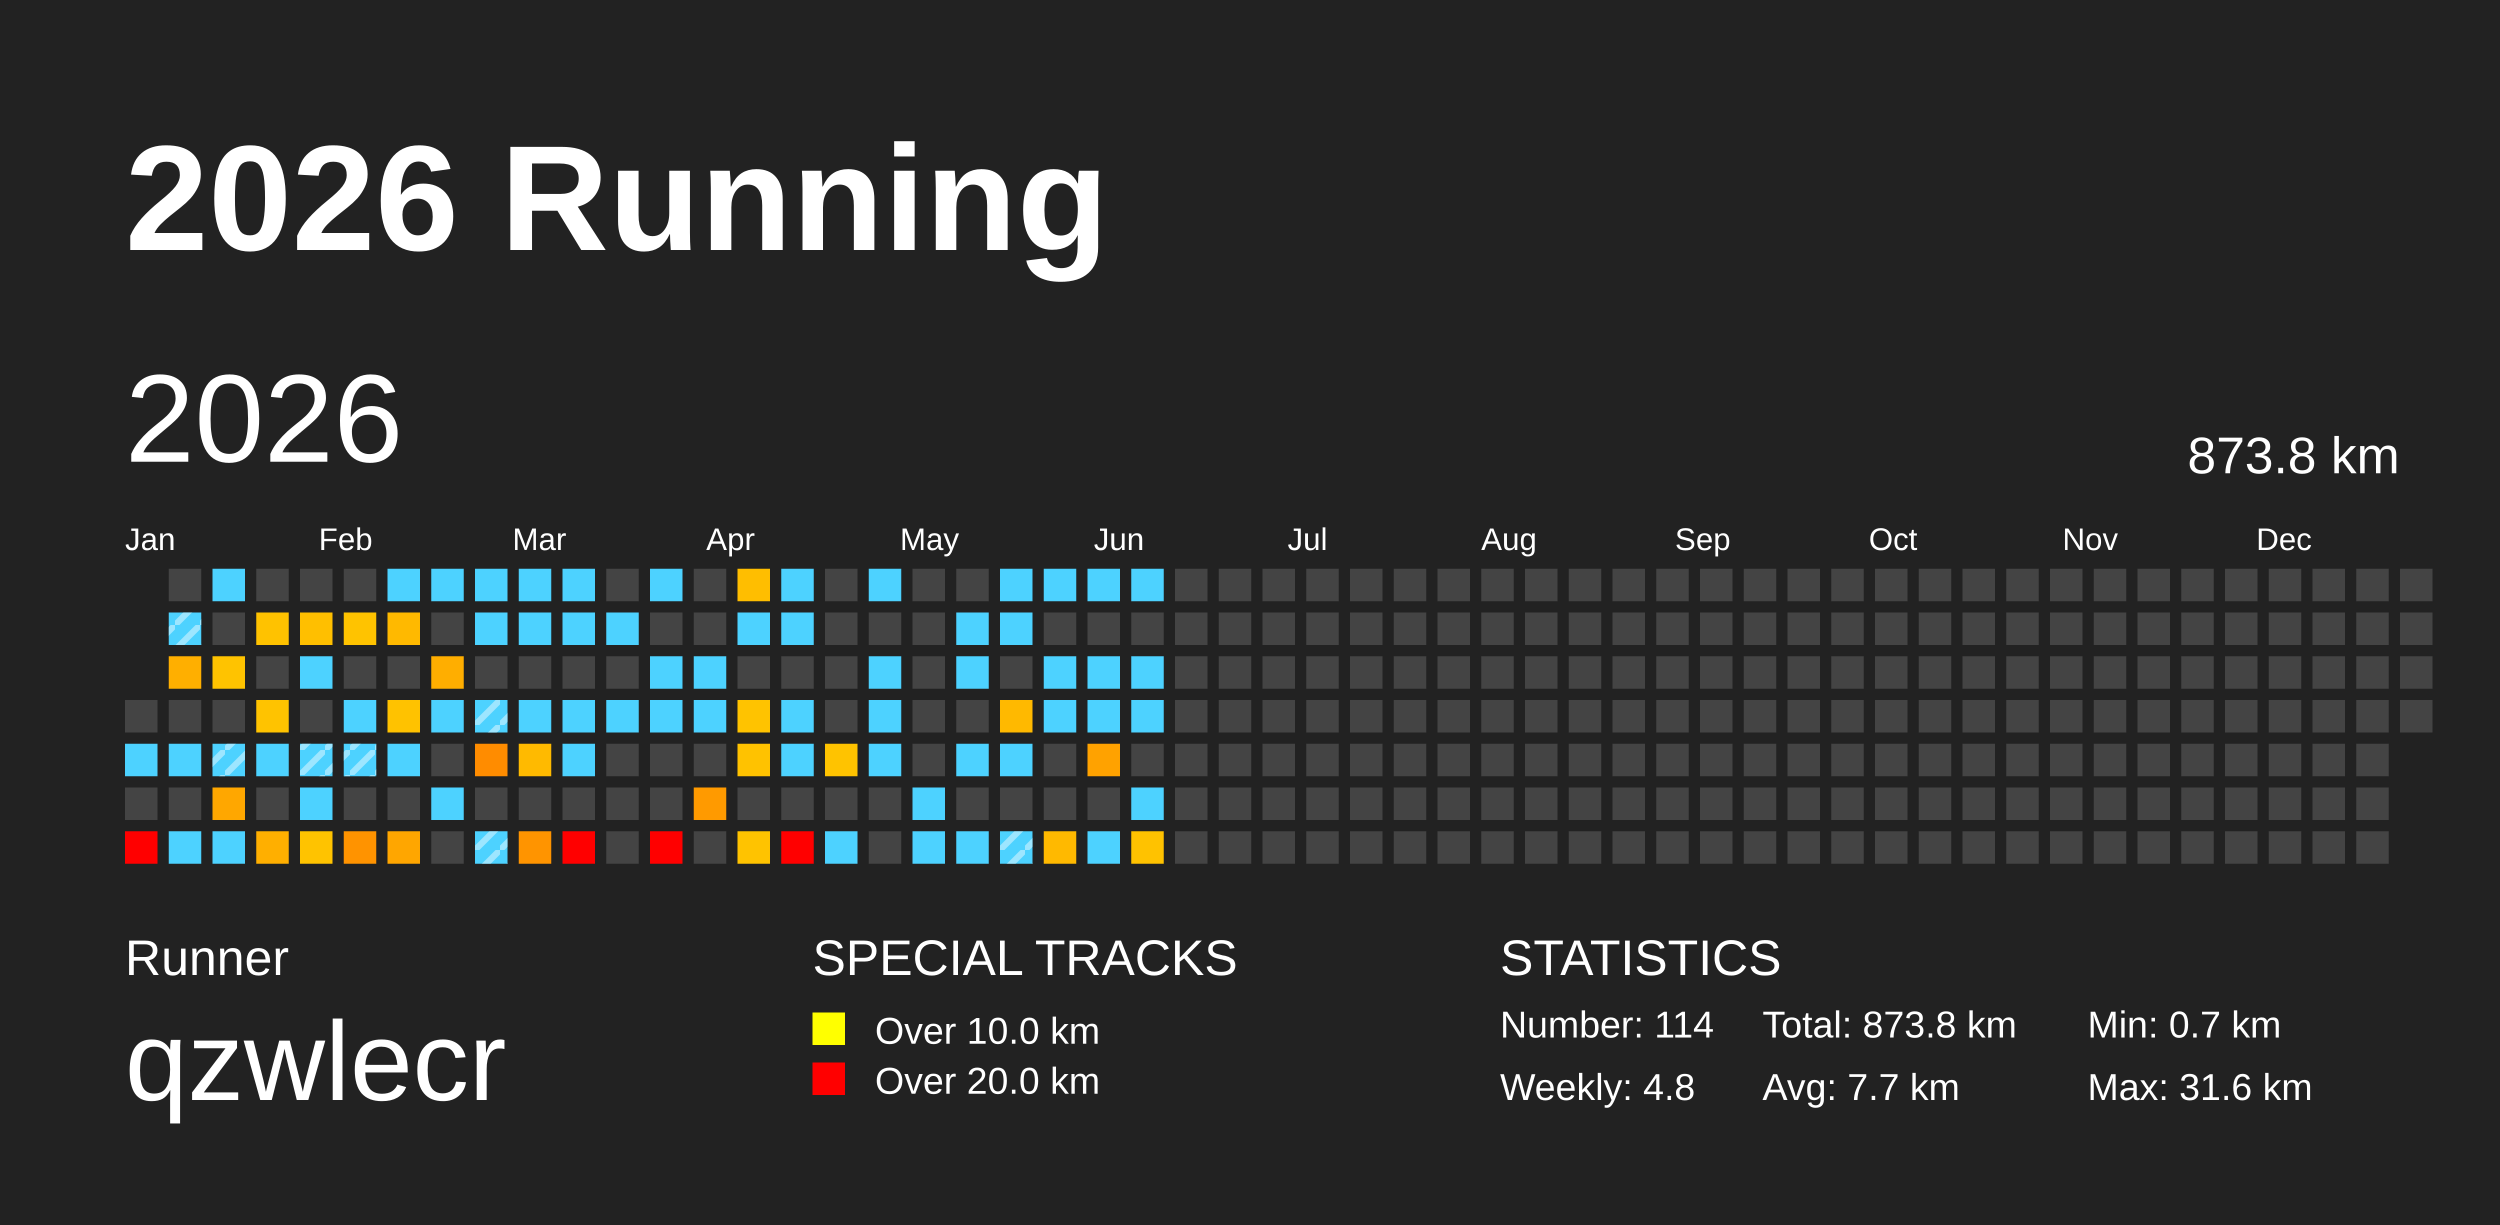
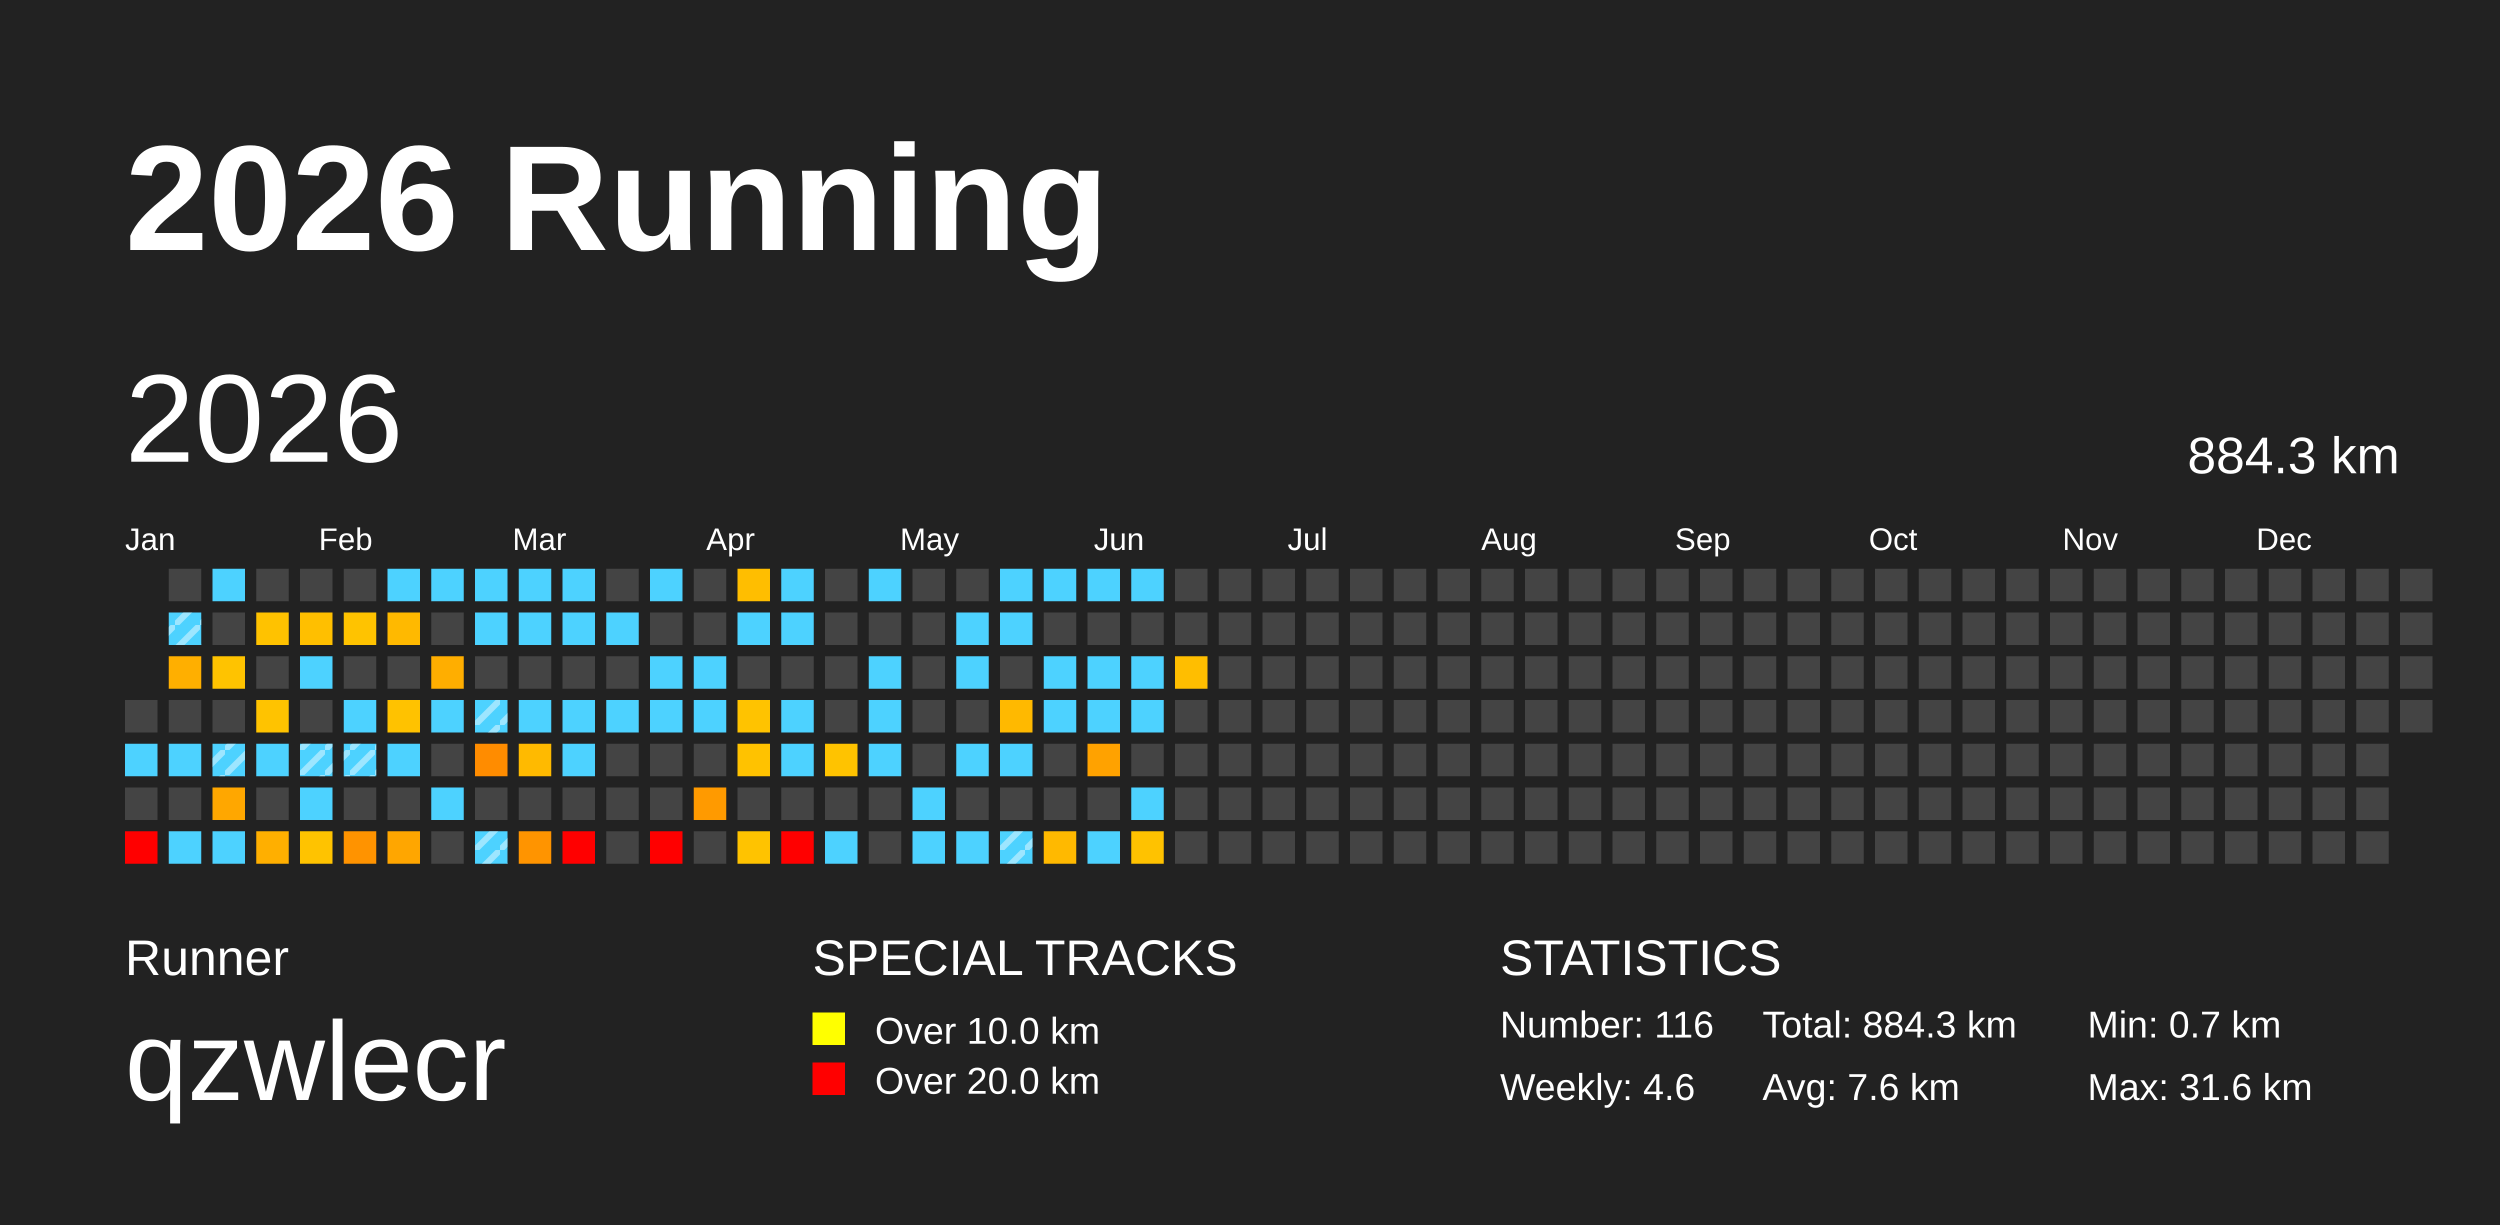
<svg xmlns="http://www.w3.org/2000/svg" baseProfile="full" height="98mm" version="1.1" viewBox="0,0,200,98" width="200mm">
  <defs>
    <pattern height="2" id="indoor-stripe" patternUnits="userSpaceOnUse" width="2">
      <line stroke="white" stroke-opacity="0.45" stroke-width="0.5" x1="0" x2="2" y1="2" y2="0" />
    </pattern>
  </defs>
  <rect fill="#222222" height="98" width="200" x="0" y="0" />
  <text fill="#FFFFFF" style="font-size:12px; font-family:Arial; font-weight:bold;" x="10" y="20">2026 Running</text>
  <text fill="#FFFFFF" style="font-size:4px; font-family:Arial" x="10" y="78">Runner</text>
  <text fill="#FFFFFF" style="font-size:9px; font-family:Arial" x="10" y="88">qzwlecr</text>
  <text fill="#FFFFFF" style="font-size:4px; font-family:Arial" x="65" y="78">SPECIAL TRACKS</text>
  <rect fill="yellow" height="2.6" width="2.6" x="65" y="81" />
  <text fill="#FFFFFF" style="font-size:3px; font-family:Arial" x="70" y="83.5">Over 10.0 km</text>
  <rect fill="red" height="2.6" width="2.6" x="65" y="85" />
  <text fill="#FFFFFF" style="font-size:3px; font-family:Arial" x="70" y="87.5">Over 20.0 km</text>
  <text fill="#FFFFFF" style="font-size:4px; font-family:Arial" x="120" y="78">STATISTICS</text>
-   <text fill="#FFFFFF" style="font-size:3px; font-family:Arial" x="120" y="83">Number: 114</text>
-   <text fill="#FFFFFF" style="font-size:3px; font-family:Arial" x="120" y="88">Weekly: 4.8</text>
-   <text fill="#FFFFFF" style="font-size:3px; font-family:Arial" x="141" y="83">Total: 873.8 km</text>
-   <text fill="#FFFFFF" style="font-size:3px; font-family:Arial" x="141" y="88">Avg: 7.7 km</text>
+   <text fill="#FFFFFF" style="font-size:3px; font-family:Arial" x="120" y="83">Number: 116</text>
+   <text fill="#FFFFFF" style="font-size:3px; font-family:Arial" x="120" y="88">Weekly: 4.6</text>
+   <text fill="#FFFFFF" style="font-size:3px; font-family:Arial" x="141" y="83">Total: 884.3 km</text>
+   <text fill="#FFFFFF" style="font-size:3px; font-family:Arial" x="141" y="88">Avg: 7.6 km</text>
  <text fill="#FFFFFF" style="font-size:3px; font-family:Arial" x="167" y="83">Min: 0.7 km</text>
  <text fill="#FFFFFF" style="font-size:3px; font-family:Arial" x="167" y="88">Max: 31.6 km</text>
  <text dominant-baseline="hanging" fill="#FFFFFF" style="font-size:10.0px; font-family:Arial;" x="10" y="30">2026</text>
-   <text dominant-baseline="hanging" fill="#FFFFFF" style="font-size:4.125px; font-family:Arial;" x="175" y="35">873.8 km</text>
+   <text dominant-baseline="hanging" fill="#FFFFFF" style="font-size:4.125px; font-family:Arial;" x="175" y="35">884.3 km</text>
  <text fill="#FFFFFF" style="font-size:2.5px; font-family:Arial" x="10.0" y="44">Jan</text>
  <text fill="#FFFFFF" style="font-size:2.5px; font-family:Arial" x="25.5" y="44">Feb</text>
  <text fill="#FFFFFF" style="font-size:2.5px; font-family:Arial" x="41.0" y="44">Mar</text>
  <text fill="#FFFFFF" style="font-size:2.5px; font-family:Arial" x="56.5" y="44">Apr</text>
  <text fill="#FFFFFF" style="font-size:2.5px; font-family:Arial" x="72.0" y="44">May</text>
  <text fill="#FFFFFF" style="font-size:2.5px; font-family:Arial" x="87.5" y="44">Jun</text>
  <text fill="#FFFFFF" style="font-size:2.5px; font-family:Arial" x="103.0" y="44">Jul</text>
  <text fill="#FFFFFF" style="font-size:2.5px; font-family:Arial" x="118.5" y="44">Aug</text>
  <text fill="#FFFFFF" style="font-size:2.5px; font-family:Arial" x="134.0" y="44">Sep</text>
  <text fill="#FFFFFF" style="font-size:2.5px; font-family:Arial" x="149.5" y="44">Oct</text>
  <text fill="#FFFFFF" style="font-size:2.5px; font-family:Arial" x="165.0" y="44">Nov</text>
  <text fill="#FFFFFF" style="font-size:2.5px; font-family:Arial" x="180.5" y="44">Dec</text>
  <rect fill="#444444" height="2.6" width="2.6" x="10.0" y="56.0" />
  <rect fill="#4dd2ff" height="2.6" width="2.6" x="10.0" y="59.5" />
  <rect fill="#444444" height="2.6" width="2.6" x="10.0" y="63.0" />
  <rect fill="red" height="2.6" width="2.6" x="10.0" y="66.5" />
  <rect fill="#444444" height="2.6" width="2.6" x="13.5" y="45.5" />
  <rect fill="#4dd2ff" height="2.6" width="2.6" x="13.5" y="49.0" />
  <rect fill="url(#indoor-stripe)" height="2.6" style="pointer-events: none;" width="2.6" x="13.5" y="49.0" />
  <rect fill="#ffaf00" height="2.6" width="2.6" x="13.5" y="52.5" />
  <rect fill="#444444" height="2.6" width="2.6" x="13.5" y="56.0" />
  <rect fill="#4dd2ff" height="2.6" width="2.6" x="13.5" y="59.5" />
  <rect fill="#444444" height="2.6" width="2.6" x="13.5" y="63.0" />
  <rect fill="#4dd2ff" height="2.6" width="2.6" x="13.5" y="66.5" />
  <rect fill="#4dd2ff" height="2.6" width="2.6" x="17.0" y="45.5" />
  <rect fill="#444444" height="2.6" width="2.6" x="17.0" y="49.0" />
  <rect fill="#ffc300" height="2.6" width="2.6" x="17.0" y="52.5" />
  <rect fill="#444444" height="2.6" width="2.6" x="17.0" y="56.0" />
  <rect fill="#4dd2ff" height="2.6" width="2.6" x="17.0" y="59.5" />
  <rect fill="url(#indoor-stripe)" height="2.6" style="pointer-events: none;" width="2.6" x="17.0" y="59.5" />
  <rect fill="#ffa700" height="2.6" width="2.6" x="17.0" y="63.0" />
  <rect fill="#4dd2ff" height="2.6" width="2.6" x="17.0" y="66.5" />
  <rect fill="#444444" height="2.6" width="2.6" x="20.5" y="45.5" />
  <rect fill="#ffc200" height="2.6" width="2.6" x="20.5" y="49.0" />
  <rect fill="#444444" height="2.6" width="2.6" x="20.5" y="52.5" />
  <rect fill="#ffc300" height="2.6" width="2.6" x="20.5" y="56.0" />
  <rect fill="#4dd2ff" height="2.6" width="2.6" x="20.5" y="59.5" />
  <rect fill="#444444" height="2.6" width="2.6" x="20.5" y="63.0" />
  <rect fill="#ffaf00" height="2.6" width="2.6" x="20.5" y="66.5" />
  <rect fill="#444444" height="2.6" width="2.6" x="24.0" y="45.5" />
  <rect fill="#ffbf00" height="2.6" width="2.6" x="24.0" y="49.0" />
  <rect fill="#4dd2ff" height="2.6" width="2.6" x="24.0" y="52.5" />
  <rect fill="#444444" height="2.6" width="2.6" x="24.0" y="56.0" />
  <rect fill="#4dd2ff" height="2.6" width="2.6" x="24.0" y="59.5" />
  <rect fill="url(#indoor-stripe)" height="2.6" style="pointer-events: none;" width="2.6" x="24.0" y="59.5" />
  <rect fill="#4dd2ff" height="2.6" width="2.6" x="24.0" y="63.0" />
  <rect fill="#ffc300" height="2.6" width="2.6" x="24.0" y="66.5" />
  <rect fill="#444444" height="2.6" width="2.6" x="27.5" y="45.5" />
  <rect fill="#ffc300" height="2.6" width="2.6" x="27.5" y="49.0" />
  <rect fill="#444444" height="2.6" width="2.6" x="27.5" y="52.5" />
  <rect fill="#4dd2ff" height="2.6" width="2.6" x="27.5" y="56.0" />
  <rect fill="#4dd2ff" height="2.6" width="2.6" x="27.5" y="59.5" />
  <rect fill="url(#indoor-stripe)" height="2.6" style="pointer-events: none;" width="2.6" x="27.5" y="59.5" />
  <rect fill="#444444" height="2.6" width="2.6" x="27.5" y="63.0" />
  <rect fill="#ff9300" height="2.6" width="2.6" x="27.5" y="66.5" />
  <rect fill="#4dd2ff" height="2.6" width="2.6" x="31.0" y="45.5" />
  <rect fill="#ffb900" height="2.6" width="2.6" x="31.0" y="49.0" />
  <rect fill="#444444" height="2.6" width="2.6" x="31.0" y="52.5" />
  <rect fill="#ffc200" height="2.6" width="2.6" x="31.0" y="56.0" />
  <rect fill="#4dd2ff" height="2.6" width="2.6" x="31.0" y="59.5" />
  <rect fill="#444444" height="2.6" width="2.6" x="31.0" y="63.0" />
  <rect fill="#ffa600" height="2.6" width="2.6" x="31.0" y="66.5" />
  <rect fill="#4dd2ff" height="2.6" width="2.6" x="34.5" y="45.5" />
  <rect fill="#444444" height="2.6" width="2.6" x="34.5" y="49.0" />
  <rect fill="#ffae00" height="2.6" width="2.6" x="34.5" y="52.5" />
  <rect fill="#4dd2ff" height="2.6" width="2.6" x="34.5" y="56.0" />
  <rect fill="#444444" height="2.6" width="2.6" x="34.5" y="59.5" />
  <rect fill="#4dd2ff" height="2.6" width="2.6" x="34.5" y="63.0" />
  <rect fill="#444444" height="2.6" width="2.6" x="34.5" y="66.5" />
  <rect fill="#4dd2ff" height="2.6" width="2.6" x="38.0" y="45.5" />
  <rect fill="#4dd2ff" height="2.6" width="2.6" x="38.0" y="49.0" />
  <rect fill="#444444" height="2.6" width="2.6" x="38.0" y="52.5" />
  <rect fill="#4dd2ff" height="2.6" width="2.6" x="38.0" y="56.0" />
  <rect fill="url(#indoor-stripe)" height="2.6" style="pointer-events: none;" width="2.6" x="38.0" y="56.0" />
  <rect fill="#ff8c00" height="2.6" width="2.6" x="38.0" y="59.5" />
  <rect fill="#444444" height="2.6" width="2.6" x="38.0" y="63.0" />
  <rect fill="#4dd2ff" height="2.6" width="2.6" x="38.0" y="66.5" />
  <rect fill="url(#indoor-stripe)" height="2.6" style="pointer-events: none;" width="2.6" x="38.0" y="66.5" />
  <rect fill="#4dd2ff" height="2.6" width="2.6" x="41.5" y="45.5" />
  <rect fill="#4dd2ff" height="2.6" width="2.6" x="41.5" y="49.0" />
  <rect fill="#444444" height="2.6" width="2.6" x="41.5" y="52.5" />
  <rect fill="#4dd2ff" height="2.6" width="2.6" x="41.5" y="56.0" />
  <rect fill="#ffba00" height="2.6" width="2.6" x="41.5" y="59.5" />
  <rect fill="#444444" height="2.6" width="2.6" x="41.5" y="63.0" />
  <rect fill="#ff9400" height="2.6" width="2.6" x="41.5" y="66.5" />
  <rect fill="#4dd2ff" height="2.6" width="2.6" x="45.0" y="45.5" />
  <rect fill="#4dd2ff" height="2.6" width="2.6" x="45.0" y="49.0" />
  <rect fill="#444444" height="2.6" width="2.6" x="45.0" y="52.5" />
  <rect fill="#4dd2ff" height="2.6" width="2.6" x="45.0" y="56.0" />
  <rect fill="#4dd2ff" height="2.6" width="2.6" x="45.0" y="59.5" />
  <rect fill="#444444" height="2.6" width="2.6" x="45.0" y="63.0" />
  <rect fill="red" height="2.6" width="2.6" x="45.0" y="66.5" />
  <rect fill="#444444" height="2.6" width="2.6" x="48.5" y="45.5" />
  <rect fill="#4dd2ff" height="2.6" width="2.6" x="48.5" y="49.0" />
  <rect fill="#444444" height="2.6" width="2.6" x="48.5" y="52.5" />
  <rect fill="#4dd2ff" height="2.6" width="2.6" x="48.5" y="56.0" />
  <rect fill="#444444" height="2.6" width="2.6" x="48.5" y="59.5" />
  <rect fill="#444444" height="2.6" width="2.6" x="48.5" y="63.0" />
  <rect fill="#444444" height="2.6" width="2.6" x="48.5" y="66.5" />
  <rect fill="#4dd2ff" height="2.6" width="2.6" x="52.0" y="45.5" />
  <rect fill="#444444" height="2.6" width="2.6" x="52.0" y="49.0" />
  <rect fill="#4dd2ff" height="2.6" width="2.6" x="52.0" y="52.5" />
  <rect fill="#4dd2ff" height="2.6" width="2.6" x="52.0" y="56.0" />
  <rect fill="#444444" height="2.6" width="2.6" x="52.0" y="59.5" />
  <rect fill="#444444" height="2.6" width="2.6" x="52.0" y="63.0" />
  <rect fill="red" height="2.6" width="2.6" x="52.0" y="66.5" />
  <rect fill="#444444" height="2.6" width="2.6" x="55.5" y="45.5" />
  <rect fill="#444444" height="2.6" width="2.6" x="55.5" y="49.0" />
  <rect fill="#4dd2ff" height="2.6" width="2.6" x="55.5" y="52.5" />
  <rect fill="#4dd2ff" height="2.6" width="2.6" x="55.5" y="56.0" />
  <rect fill="#444444" height="2.6" width="2.6" x="55.5" y="59.5" />
  <rect fill="#ff9a00" height="2.6" width="2.6" x="55.5" y="63.0" />
  <rect fill="#444444" height="2.6" width="2.6" x="55.5" y="66.5" />
  <rect fill="#ffbe00" height="2.6" width="2.6" x="59.0" y="45.5" />
  <rect fill="#4dd2ff" height="2.6" width="2.6" x="59.0" y="49.0" />
  <rect fill="#444444" height="2.6" width="2.6" x="59.0" y="52.5" />
  <rect fill="#ffc300" height="2.6" width="2.6" x="59.0" y="56.0" />
  <rect fill="#ffc200" height="2.6" width="2.6" x="59.0" y="59.5" />
  <rect fill="#444444" height="2.6" width="2.6" x="59.0" y="63.0" />
  <rect fill="#ffc300" height="2.6" width="2.6" x="59.0" y="66.5" />
  <rect fill="#4dd2ff" height="2.6" width="2.6" x="62.5" y="45.5" />
  <rect fill="#4dd2ff" height="2.6" width="2.6" x="62.5" y="49.0" />
  <rect fill="#444444" height="2.6" width="2.6" x="62.5" y="52.5" />
  <rect fill="#4dd2ff" height="2.6" width="2.6" x="62.5" y="56.0" />
  <rect fill="#4dd2ff" height="2.6" width="2.6" x="62.5" y="59.5" />
  <rect fill="#444444" height="2.6" width="2.6" x="62.5" y="63.0" />
  <rect fill="red" height="2.6" width="2.6" x="62.5" y="66.5" />
  <rect fill="#444444" height="2.6" width="2.6" x="66.0" y="45.5" />
  <rect fill="#444444" height="2.6" width="2.6" x="66.0" y="49.0" />
  <rect fill="#444444" height="2.6" width="2.6" x="66.0" y="52.5" />
  <rect fill="#444444" height="2.6" width="2.6" x="66.0" y="56.0" />
  <rect fill="#ffc300" height="2.6" width="2.6" x="66.0" y="59.5" />
  <rect fill="#444444" height="2.6" width="2.6" x="66.0" y="63.0" />
  <rect fill="#4dd2ff" height="2.6" width="2.6" x="66.0" y="66.5" />
  <rect fill="#4dd2ff" height="2.6" width="2.6" x="69.5" y="45.5" />
  <rect fill="#444444" height="2.6" width="2.6" x="69.5" y="49.0" />
  <rect fill="#4dd2ff" height="2.6" width="2.6" x="69.5" y="52.5" />
  <rect fill="#4dd2ff" height="2.6" width="2.6" x="69.5" y="56.0" />
  <rect fill="#4dd2ff" height="2.6" width="2.6" x="69.5" y="59.5" />
  <rect fill="#444444" height="2.6" width="2.6" x="69.5" y="63.0" />
  <rect fill="#444444" height="2.6" width="2.6" x="69.5" y="66.5" />
  <rect fill="#444444" height="2.6" width="2.6" x="73.0" y="45.5" />
  <rect fill="#444444" height="2.6" width="2.6" x="73.0" y="49.0" />
  <rect fill="#444444" height="2.6" width="2.6" x="73.0" y="52.5" />
  <rect fill="#444444" height="2.6" width="2.6" x="73.0" y="56.0" />
  <rect fill="#444444" height="2.6" width="2.6" x="73.0" y="59.5" />
  <rect fill="#4dd2ff" height="2.6" width="2.6" x="73.0" y="63.0" />
  <rect fill="#4dd2ff" height="2.6" width="2.6" x="73.0" y="66.5" />
  <rect fill="#444444" height="2.6" width="2.6" x="76.5" y="45.5" />
  <rect fill="#4dd2ff" height="2.6" width="2.6" x="76.5" y="49.0" />
  <rect fill="#4dd2ff" height="2.6" width="2.6" x="76.5" y="52.5" />
  <rect fill="#444444" height="2.6" width="2.6" x="76.5" y="56.0" />
  <rect fill="#4dd2ff" height="2.6" width="2.6" x="76.5" y="59.5" />
  <rect fill="#444444" height="2.6" width="2.6" x="76.5" y="63.0" />
  <rect fill="#4dd2ff" height="2.6" width="2.6" x="76.5" y="66.5" />
  <rect fill="#4dd2ff" height="2.6" width="2.6" x="80.0" y="45.5" />
  <rect fill="#4dd2ff" height="2.6" width="2.6" x="80.0" y="49.0" />
  <rect fill="#444444" height="2.6" width="2.6" x="80.0" y="52.5" />
  <rect fill="#ffb900" height="2.6" width="2.6" x="80.0" y="56.0" />
  <rect fill="#4dd2ff" height="2.6" width="2.6" x="80.0" y="59.5" />
  <rect fill="#444444" height="2.6" width="2.6" x="80.0" y="63.0" />
  <rect fill="#4dd2ff" height="2.6" width="2.6" x="80.0" y="66.5" />
  <rect fill="url(#indoor-stripe)" height="2.6" style="pointer-events: none;" width="2.6" x="80.0" y="66.5" />
  <rect fill="#4dd2ff" height="2.6" width="2.6" x="83.5" y="45.5" />
  <rect fill="#444444" height="2.6" width="2.6" x="83.5" y="49.0" />
  <rect fill="#4dd2ff" height="2.6" width="2.6" x="83.5" y="52.5" />
  <rect fill="#4dd2ff" height="2.6" width="2.6" x="83.5" y="56.0" />
  <rect fill="#444444" height="2.6" width="2.6" x="83.5" y="59.5" />
  <rect fill="#444444" height="2.6" width="2.6" x="83.5" y="63.0" />
  <rect fill="#ffb900" height="2.6" width="2.6" x="83.5" y="66.5" />
  <rect fill="#4dd2ff" height="2.6" width="2.6" x="87.0" y="45.5" />
  <rect fill="#444444" height="2.6" width="2.6" x="87.0" y="49.0" />
  <rect fill="#4dd2ff" height="2.6" width="2.6" x="87.0" y="52.5" />
  <rect fill="#4dd2ff" height="2.6" width="2.6" x="87.0" y="56.0" />
  <rect fill="#ffa200" height="2.6" width="2.6" x="87.0" y="59.5" />
  <rect fill="#444444" height="2.6" width="2.6" x="87.0" y="63.0" />
  <rect fill="#4dd2ff" height="2.6" width="2.6" x="87.0" y="66.5" />
  <rect fill="#4dd2ff" height="2.6" width="2.6" x="90.5" y="45.5" />
  <rect fill="#444444" height="2.6" width="2.6" x="90.5" y="49.0" />
  <rect fill="#4dd2ff" height="2.6" width="2.6" x="90.5" y="52.5" />
  <rect fill="#4dd2ff" height="2.6" width="2.6" x="90.5" y="56.0" />
  <rect fill="#444444" height="2.6" width="2.6" x="90.5" y="59.5" />
  <rect fill="#4dd2ff" height="2.6" width="2.6" x="90.5" y="63.0" />
  <rect fill="#ffc200" height="2.6" width="2.6" x="90.5" y="66.5" />
  <rect fill="#444444" height="2.6" width="2.6" x="94.0" y="45.5" />
  <rect fill="#444444" height="2.6" width="2.6" x="94.0" y="49.0" />
-   <rect fill="#444444" height="2.6" width="2.6" x="94.0" y="52.5" />
+   <rect fill="#ffbe00" height="2.6" width="2.6" x="94.0" y="52.5" />
  <rect fill="#444444" height="2.6" width="2.6" x="94.0" y="56.0" />
  <rect fill="#444444" height="2.6" width="2.6" x="94.0" y="59.5" />
  <rect fill="#444444" height="2.6" width="2.6" x="94.0" y="63.0" />
  <rect fill="#444444" height="2.6" width="2.6" x="94.0" y="66.5" />
  <rect fill="#444444" height="2.6" width="2.6" x="97.5" y="45.5" />
  <rect fill="#444444" height="2.6" width="2.6" x="97.5" y="49.0" />
  <rect fill="#444444" height="2.6" width="2.6" x="97.5" y="52.5" />
  <rect fill="#444444" height="2.6" width="2.6" x="97.5" y="56.0" />
  <rect fill="#444444" height="2.6" width="2.6" x="97.5" y="59.5" />
  <rect fill="#444444" height="2.6" width="2.6" x="97.5" y="63.0" />
  <rect fill="#444444" height="2.6" width="2.6" x="97.5" y="66.5" />
  <rect fill="#444444" height="2.6" width="2.6" x="101.0" y="45.5" />
  <rect fill="#444444" height="2.6" width="2.6" x="101.0" y="49.0" />
  <rect fill="#444444" height="2.6" width="2.6" x="101.0" y="52.5" />
  <rect fill="#444444" height="2.6" width="2.6" x="101.0" y="56.0" />
  <rect fill="#444444" height="2.6" width="2.6" x="101.0" y="59.5" />
  <rect fill="#444444" height="2.6" width="2.6" x="101.0" y="63.0" />
  <rect fill="#444444" height="2.6" width="2.6" x="101.0" y="66.5" />
  <rect fill="#444444" height="2.6" width="2.6" x="104.5" y="45.5" />
  <rect fill="#444444" height="2.6" width="2.6" x="104.5" y="49.0" />
  <rect fill="#444444" height="2.6" width="2.6" x="104.5" y="52.5" />
  <rect fill="#444444" height="2.6" width="2.6" x="104.5" y="56.0" />
  <rect fill="#444444" height="2.6" width="2.6" x="104.5" y="59.5" />
  <rect fill="#444444" height="2.6" width="2.6" x="104.5" y="63.0" />
  <rect fill="#444444" height="2.6" width="2.6" x="104.5" y="66.5" />
  <rect fill="#444444" height="2.6" width="2.6" x="108.0" y="45.5" />
  <rect fill="#444444" height="2.6" width="2.6" x="108.0" y="49.0" />
  <rect fill="#444444" height="2.6" width="2.6" x="108.0" y="52.5" />
  <rect fill="#444444" height="2.6" width="2.6" x="108.0" y="56.0" />
  <rect fill="#444444" height="2.6" width="2.6" x="108.0" y="59.5" />
  <rect fill="#444444" height="2.6" width="2.6" x="108.0" y="63.0" />
  <rect fill="#444444" height="2.6" width="2.6" x="108.0" y="66.5" />
  <rect fill="#444444" height="2.6" width="2.6" x="111.5" y="45.5" />
  <rect fill="#444444" height="2.6" width="2.6" x="111.5" y="49.0" />
  <rect fill="#444444" height="2.6" width="2.6" x="111.5" y="52.5" />
  <rect fill="#444444" height="2.6" width="2.6" x="111.5" y="56.0" />
  <rect fill="#444444" height="2.6" width="2.6" x="111.5" y="59.5" />
  <rect fill="#444444" height="2.6" width="2.6" x="111.5" y="63.0" />
  <rect fill="#444444" height="2.6" width="2.6" x="111.5" y="66.5" />
  <rect fill="#444444" height="2.6" width="2.6" x="115.0" y="45.5" />
  <rect fill="#444444" height="2.6" width="2.6" x="115.0" y="49.0" />
  <rect fill="#444444" height="2.6" width="2.6" x="115.0" y="52.5" />
  <rect fill="#444444" height="2.6" width="2.6" x="115.0" y="56.0" />
  <rect fill="#444444" height="2.6" width="2.6" x="115.0" y="59.5" />
  <rect fill="#444444" height="2.6" width="2.6" x="115.0" y="63.0" />
  <rect fill="#444444" height="2.6" width="2.6" x="115.0" y="66.5" />
  <rect fill="#444444" height="2.6" width="2.6" x="118.5" y="45.5" />
  <rect fill="#444444" height="2.6" width="2.6" x="118.5" y="49.0" />
  <rect fill="#444444" height="2.6" width="2.6" x="118.5" y="52.5" />
  <rect fill="#444444" height="2.6" width="2.6" x="118.5" y="56.0" />
  <rect fill="#444444" height="2.6" width="2.6" x="118.5" y="59.5" />
  <rect fill="#444444" height="2.6" width="2.6" x="118.5" y="63.0" />
  <rect fill="#444444" height="2.6" width="2.6" x="118.5" y="66.5" />
  <rect fill="#444444" height="2.6" width="2.6" x="122.0" y="45.5" />
  <rect fill="#444444" height="2.6" width="2.6" x="122.0" y="49.0" />
  <rect fill="#444444" height="2.6" width="2.6" x="122.0" y="52.5" />
  <rect fill="#444444" height="2.6" width="2.6" x="122.0" y="56.0" />
  <rect fill="#444444" height="2.6" width="2.6" x="122.0" y="59.5" />
  <rect fill="#444444" height="2.6" width="2.6" x="122.0" y="63.0" />
  <rect fill="#444444" height="2.6" width="2.6" x="122.0" y="66.5" />
  <rect fill="#444444" height="2.6" width="2.6" x="125.5" y="45.5" />
  <rect fill="#444444" height="2.6" width="2.6" x="125.5" y="49.0" />
  <rect fill="#444444" height="2.6" width="2.6" x="125.5" y="52.5" />
  <rect fill="#444444" height="2.6" width="2.6" x="125.5" y="56.0" />
  <rect fill="#444444" height="2.6" width="2.6" x="125.5" y="59.5" />
  <rect fill="#444444" height="2.6" width="2.6" x="125.5" y="63.0" />
  <rect fill="#444444" height="2.6" width="2.6" x="125.5" y="66.5" />
  <rect fill="#444444" height="2.6" width="2.6" x="129.0" y="45.5" />
  <rect fill="#444444" height="2.6" width="2.6" x="129.0" y="49.0" />
  <rect fill="#444444" height="2.6" width="2.6" x="129.0" y="52.5" />
  <rect fill="#444444" height="2.6" width="2.6" x="129.0" y="56.0" />
  <rect fill="#444444" height="2.6" width="2.6" x="129.0" y="59.5" />
  <rect fill="#444444" height="2.6" width="2.6" x="129.0" y="63.0" />
  <rect fill="#444444" height="2.6" width="2.6" x="129.0" y="66.5" />
  <rect fill="#444444" height="2.6" width="2.6" x="132.5" y="45.5" />
  <rect fill="#444444" height="2.6" width="2.6" x="132.5" y="49.0" />
  <rect fill="#444444" height="2.6" width="2.6" x="132.5" y="52.5" />
  <rect fill="#444444" height="2.6" width="2.6" x="132.5" y="56.0" />
  <rect fill="#444444" height="2.6" width="2.6" x="132.5" y="59.5" />
  <rect fill="#444444" height="2.6" width="2.6" x="132.5" y="63.0" />
  <rect fill="#444444" height="2.6" width="2.6" x="132.5" y="66.5" />
  <rect fill="#444444" height="2.6" width="2.6" x="136.0" y="45.5" />
  <rect fill="#444444" height="2.6" width="2.6" x="136.0" y="49.0" />
  <rect fill="#444444" height="2.6" width="2.6" x="136.0" y="52.5" />
  <rect fill="#444444" height="2.6" width="2.6" x="136.0" y="56.0" />
  <rect fill="#444444" height="2.6" width="2.6" x="136.0" y="59.5" />
  <rect fill="#444444" height="2.6" width="2.6" x="136.0" y="63.0" />
  <rect fill="#444444" height="2.6" width="2.6" x="136.0" y="66.5" />
  <rect fill="#444444" height="2.6" width="2.6" x="139.5" y="45.5" />
  <rect fill="#444444" height="2.6" width="2.6" x="139.5" y="49.0" />
  <rect fill="#444444" height="2.6" width="2.6" x="139.5" y="52.5" />
  <rect fill="#444444" height="2.6" width="2.6" x="139.5" y="56.0" />
  <rect fill="#444444" height="2.6" width="2.6" x="139.5" y="59.5" />
  <rect fill="#444444" height="2.6" width="2.6" x="139.5" y="63.0" />
  <rect fill="#444444" height="2.6" width="2.6" x="139.5" y="66.5" />
  <rect fill="#444444" height="2.6" width="2.6" x="143.0" y="45.5" />
  <rect fill="#444444" height="2.6" width="2.6" x="143.0" y="49.0" />
  <rect fill="#444444" height="2.6" width="2.6" x="143.0" y="52.5" />
  <rect fill="#444444" height="2.6" width="2.6" x="143.0" y="56.0" />
  <rect fill="#444444" height="2.6" width="2.6" x="143.0" y="59.5" />
  <rect fill="#444444" height="2.6" width="2.6" x="143.0" y="63.0" />
  <rect fill="#444444" height="2.6" width="2.6" x="143.0" y="66.5" />
  <rect fill="#444444" height="2.6" width="2.6" x="146.5" y="45.5" />
  <rect fill="#444444" height="2.6" width="2.6" x="146.5" y="49.0" />
  <rect fill="#444444" height="2.6" width="2.6" x="146.5" y="52.5" />
  <rect fill="#444444" height="2.6" width="2.6" x="146.5" y="56.0" />
  <rect fill="#444444" height="2.6" width="2.6" x="146.5" y="59.5" />
  <rect fill="#444444" height="2.6" width="2.6" x="146.5" y="63.0" />
  <rect fill="#444444" height="2.6" width="2.6" x="146.5" y="66.5" />
  <rect fill="#444444" height="2.6" width="2.6" x="150.0" y="45.5" />
  <rect fill="#444444" height="2.6" width="2.6" x="150.0" y="49.0" />
  <rect fill="#444444" height="2.6" width="2.6" x="150.0" y="52.5" />
  <rect fill="#444444" height="2.6" width="2.6" x="150.0" y="56.0" />
  <rect fill="#444444" height="2.6" width="2.6" x="150.0" y="59.5" />
  <rect fill="#444444" height="2.6" width="2.6" x="150.0" y="63.0" />
  <rect fill="#444444" height="2.6" width="2.6" x="150.0" y="66.5" />
  <rect fill="#444444" height="2.6" width="2.6" x="153.5" y="45.5" />
  <rect fill="#444444" height="2.6" width="2.6" x="153.5" y="49.0" />
  <rect fill="#444444" height="2.6" width="2.6" x="153.5" y="52.5" />
  <rect fill="#444444" height="2.6" width="2.6" x="153.5" y="56.0" />
  <rect fill="#444444" height="2.6" width="2.6" x="153.5" y="59.5" />
  <rect fill="#444444" height="2.6" width="2.6" x="153.5" y="63.0" />
  <rect fill="#444444" height="2.6" width="2.6" x="153.5" y="66.5" />
  <rect fill="#444444" height="2.6" width="2.6" x="157.0" y="45.5" />
  <rect fill="#444444" height="2.6" width="2.6" x="157.0" y="49.0" />
  <rect fill="#444444" height="2.6" width="2.6" x="157.0" y="52.5" />
  <rect fill="#444444" height="2.6" width="2.6" x="157.0" y="56.0" />
  <rect fill="#444444" height="2.6" width="2.6" x="157.0" y="59.5" />
  <rect fill="#444444" height="2.6" width="2.6" x="157.0" y="63.0" />
  <rect fill="#444444" height="2.6" width="2.6" x="157.0" y="66.5" />
  <rect fill="#444444" height="2.6" width="2.6" x="160.5" y="45.5" />
  <rect fill="#444444" height="2.6" width="2.6" x="160.5" y="49.0" />
  <rect fill="#444444" height="2.6" width="2.6" x="160.5" y="52.5" />
  <rect fill="#444444" height="2.6" width="2.6" x="160.5" y="56.0" />
  <rect fill="#444444" height="2.6" width="2.6" x="160.5" y="59.5" />
  <rect fill="#444444" height="2.6" width="2.6" x="160.5" y="63.0" />
  <rect fill="#444444" height="2.6" width="2.6" x="160.5" y="66.5" />
  <rect fill="#444444" height="2.6" width="2.6" x="164.0" y="45.5" />
  <rect fill="#444444" height="2.6" width="2.6" x="164.0" y="49.0" />
  <rect fill="#444444" height="2.6" width="2.6" x="164.0" y="52.5" />
  <rect fill="#444444" height="2.6" width="2.6" x="164.0" y="56.0" />
  <rect fill="#444444" height="2.6" width="2.6" x="164.0" y="59.5" />
  <rect fill="#444444" height="2.6" width="2.6" x="164.0" y="63.0" />
  <rect fill="#444444" height="2.6" width="2.6" x="164.0" y="66.5" />
  <rect fill="#444444" height="2.6" width="2.6" x="167.5" y="45.5" />
  <rect fill="#444444" height="2.6" width="2.6" x="167.5" y="49.0" />
  <rect fill="#444444" height="2.6" width="2.6" x="167.5" y="52.5" />
  <rect fill="#444444" height="2.6" width="2.6" x="167.5" y="56.0" />
  <rect fill="#444444" height="2.6" width="2.6" x="167.5" y="59.5" />
  <rect fill="#444444" height="2.6" width="2.6" x="167.5" y="63.0" />
  <rect fill="#444444" height="2.6" width="2.6" x="167.5" y="66.5" />
  <rect fill="#444444" height="2.6" width="2.6" x="171.0" y="45.5" />
  <rect fill="#444444" height="2.6" width="2.6" x="171.0" y="49.0" />
  <rect fill="#444444" height="2.6" width="2.6" x="171.0" y="52.5" />
  <rect fill="#444444" height="2.6" width="2.6" x="171.0" y="56.0" />
  <rect fill="#444444" height="2.6" width="2.6" x="171.0" y="59.5" />
  <rect fill="#444444" height="2.6" width="2.6" x="171.0" y="63.0" />
  <rect fill="#444444" height="2.6" width="2.6" x="171.0" y="66.5" />
  <rect fill="#444444" height="2.6" width="2.6" x="174.5" y="45.5" />
  <rect fill="#444444" height="2.6" width="2.6" x="174.5" y="49.0" />
  <rect fill="#444444" height="2.6" width="2.6" x="174.5" y="52.5" />
  <rect fill="#444444" height="2.6" width="2.6" x="174.5" y="56.0" />
  <rect fill="#444444" height="2.6" width="2.6" x="174.5" y="59.5" />
  <rect fill="#444444" height="2.6" width="2.6" x="174.5" y="63.0" />
  <rect fill="#444444" height="2.6" width="2.6" x="174.5" y="66.5" />
  <rect fill="#444444" height="2.6" width="2.6" x="178.0" y="45.5" />
  <rect fill="#444444" height="2.6" width="2.6" x="178.0" y="49.0" />
  <rect fill="#444444" height="2.6" width="2.6" x="178.0" y="52.5" />
  <rect fill="#444444" height="2.6" width="2.6" x="178.0" y="56.0" />
  <rect fill="#444444" height="2.6" width="2.6" x="178.0" y="59.5" />
  <rect fill="#444444" height="2.6" width="2.6" x="178.0" y="63.0" />
  <rect fill="#444444" height="2.6" width="2.6" x="178.0" y="66.5" />
  <rect fill="#444444" height="2.6" width="2.6" x="181.5" y="45.5" />
  <rect fill="#444444" height="2.6" width="2.6" x="181.5" y="49.0" />
  <rect fill="#444444" height="2.6" width="2.6" x="181.5" y="52.5" />
  <rect fill="#444444" height="2.6" width="2.6" x="181.5" y="56.0" />
  <rect fill="#444444" height="2.6" width="2.6" x="181.5" y="59.5" />
  <rect fill="#444444" height="2.6" width="2.6" x="181.5" y="63.0" />
  <rect fill="#444444" height="2.6" width="2.6" x="181.5" y="66.5" />
  <rect fill="#444444" height="2.6" width="2.6" x="185.0" y="45.5" />
  <rect fill="#444444" height="2.6" width="2.6" x="185.0" y="49.0" />
  <rect fill="#444444" height="2.6" width="2.6" x="185.0" y="52.5" />
  <rect fill="#444444" height="2.6" width="2.6" x="185.0" y="56.0" />
  <rect fill="#444444" height="2.6" width="2.6" x="185.0" y="59.5" />
  <rect fill="#444444" height="2.6" width="2.6" x="185.0" y="63.0" />
  <rect fill="#444444" height="2.6" width="2.6" x="185.0" y="66.5" />
  <rect fill="#444444" height="2.6" width="2.6" x="188.5" y="45.5" />
  <rect fill="#444444" height="2.6" width="2.6" x="188.5" y="49.0" />
  <rect fill="#444444" height="2.6" width="2.6" x="188.5" y="52.5" />
  <rect fill="#444444" height="2.6" width="2.6" x="188.5" y="56.0" />
  <rect fill="#444444" height="2.6" width="2.6" x="188.5" y="59.5" />
  <rect fill="#444444" height="2.6" width="2.6" x="188.5" y="63.0" />
  <rect fill="#444444" height="2.6" width="2.6" x="188.5" y="66.5" />
  <rect fill="#444444" height="2.6" width="2.6" x="192.0" y="45.5" />
  <rect fill="#444444" height="2.6" width="2.6" x="192.0" y="49.0" />
  <rect fill="#444444" height="2.6" width="2.6" x="192.0" y="52.5" />
  <rect fill="#444444" height="2.6" width="2.6" x="192.0" y="56.0" />
</svg>
